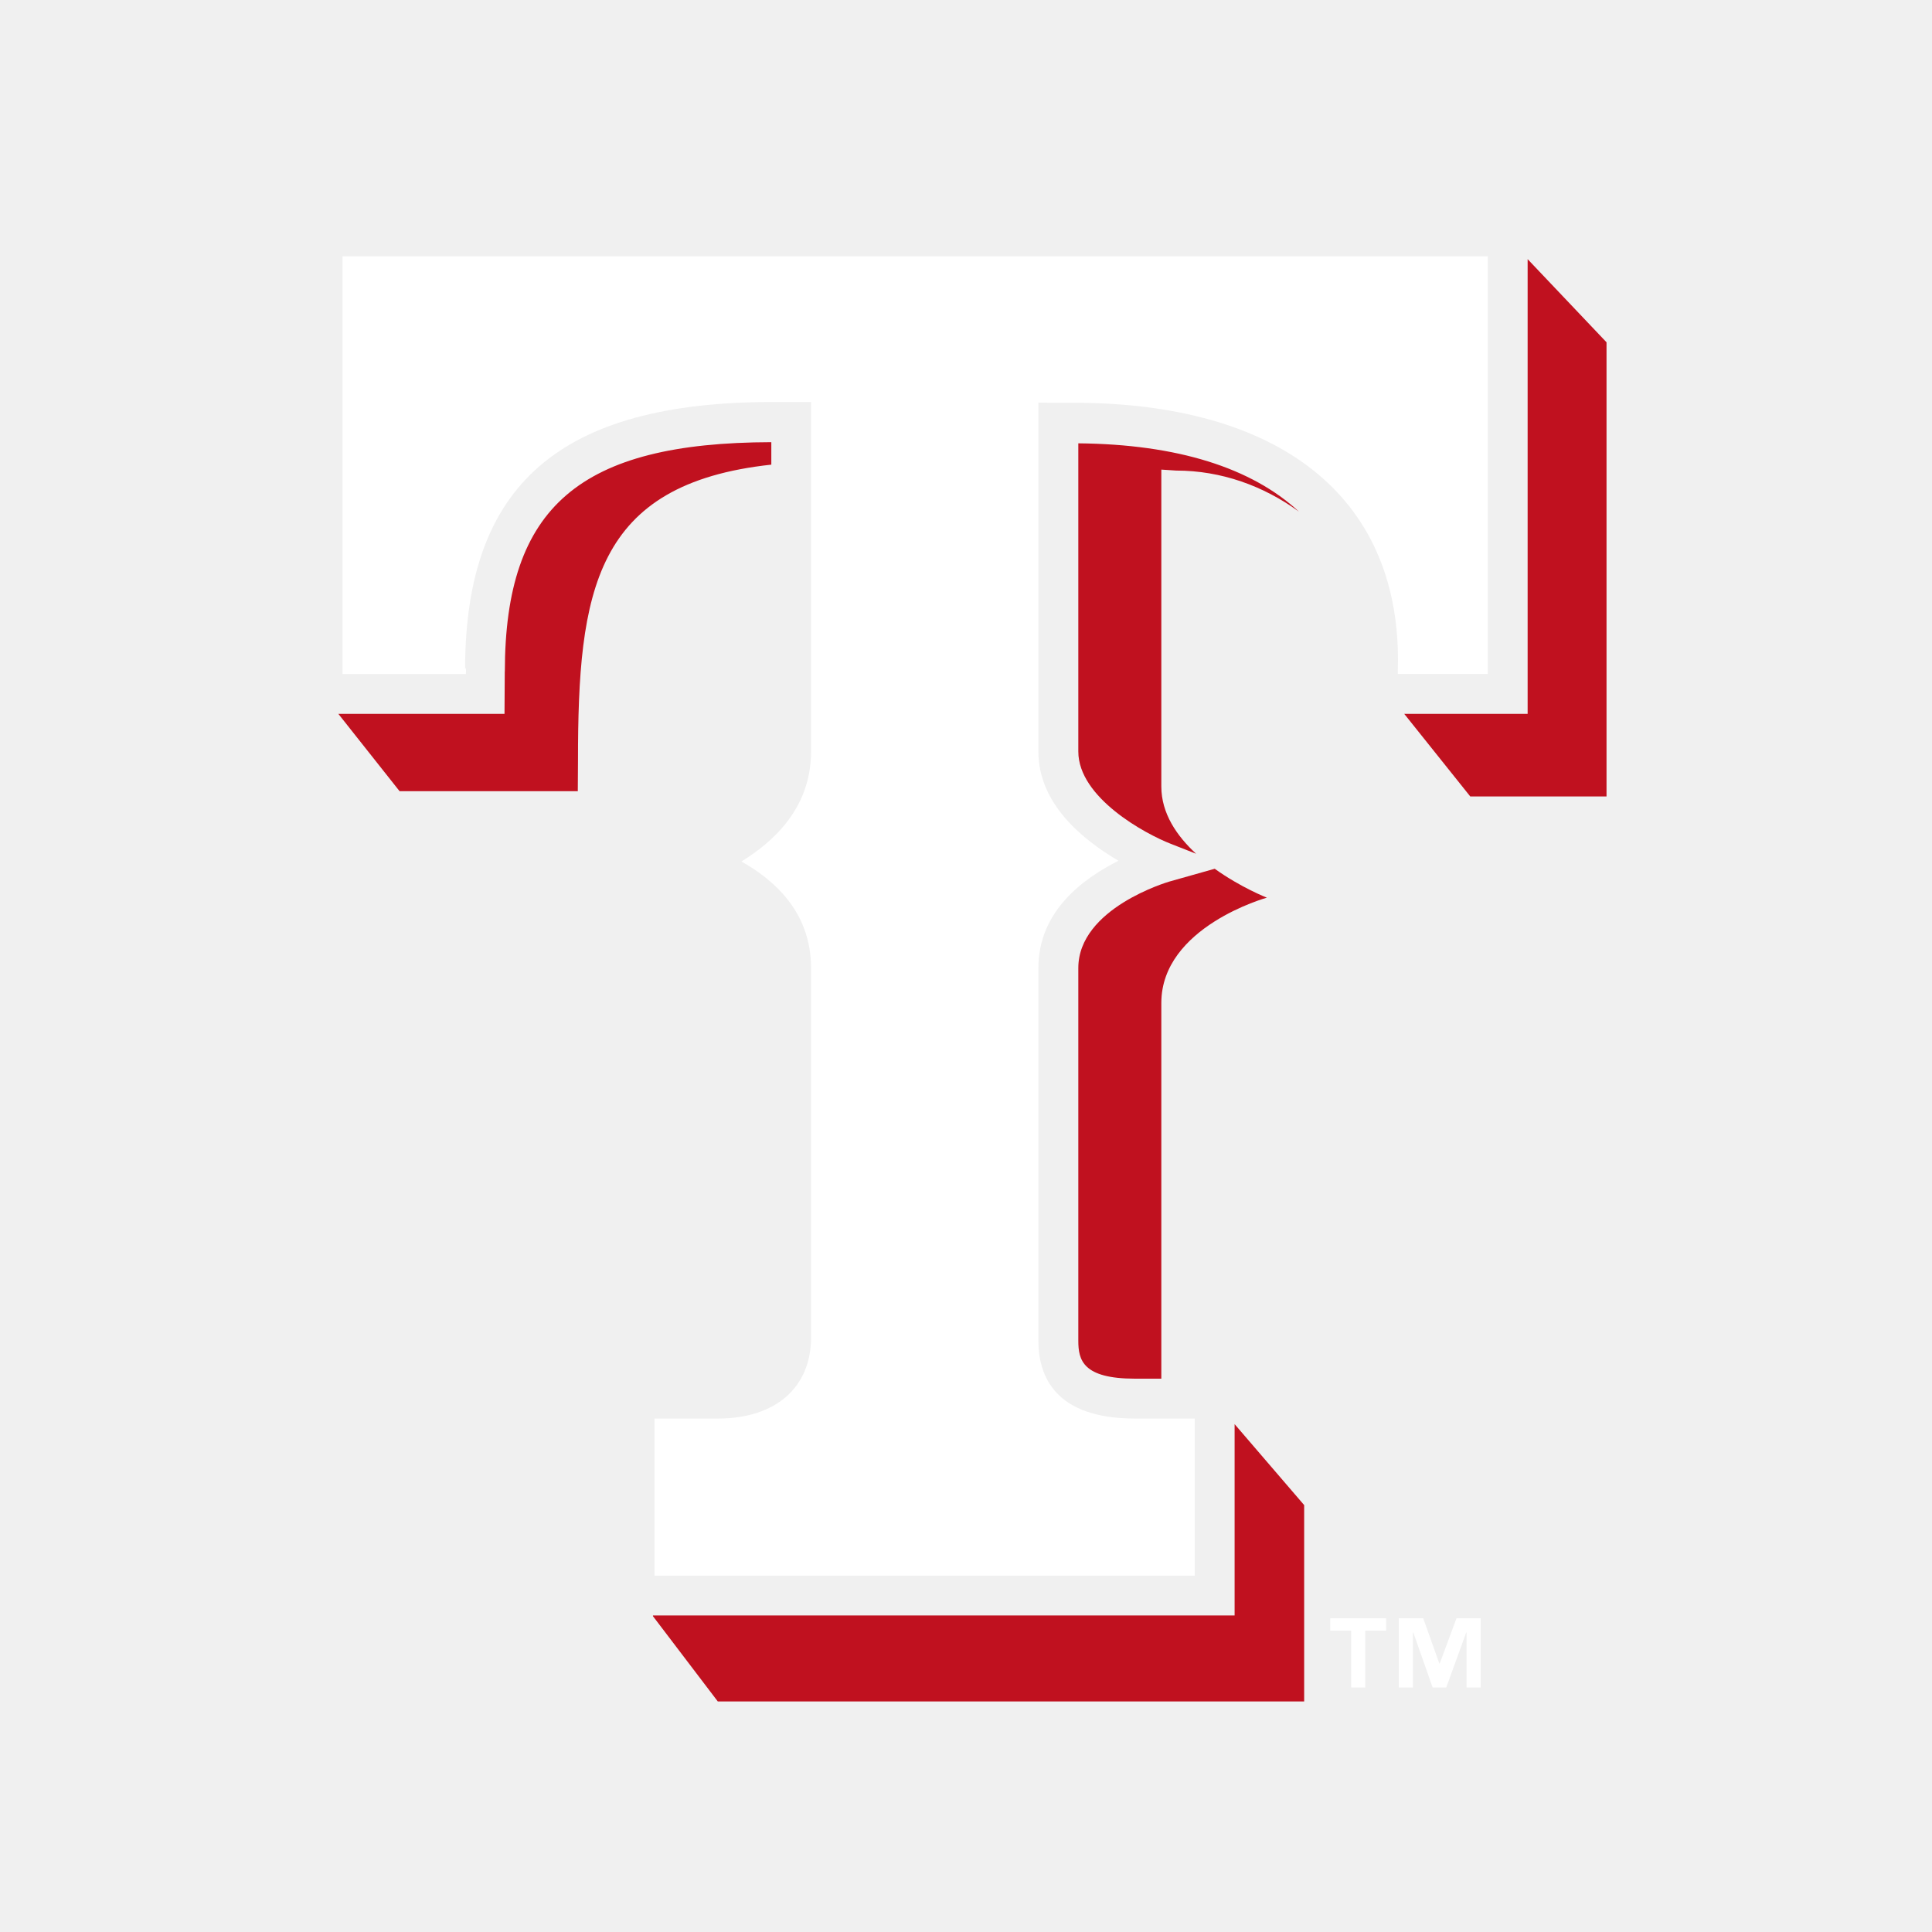
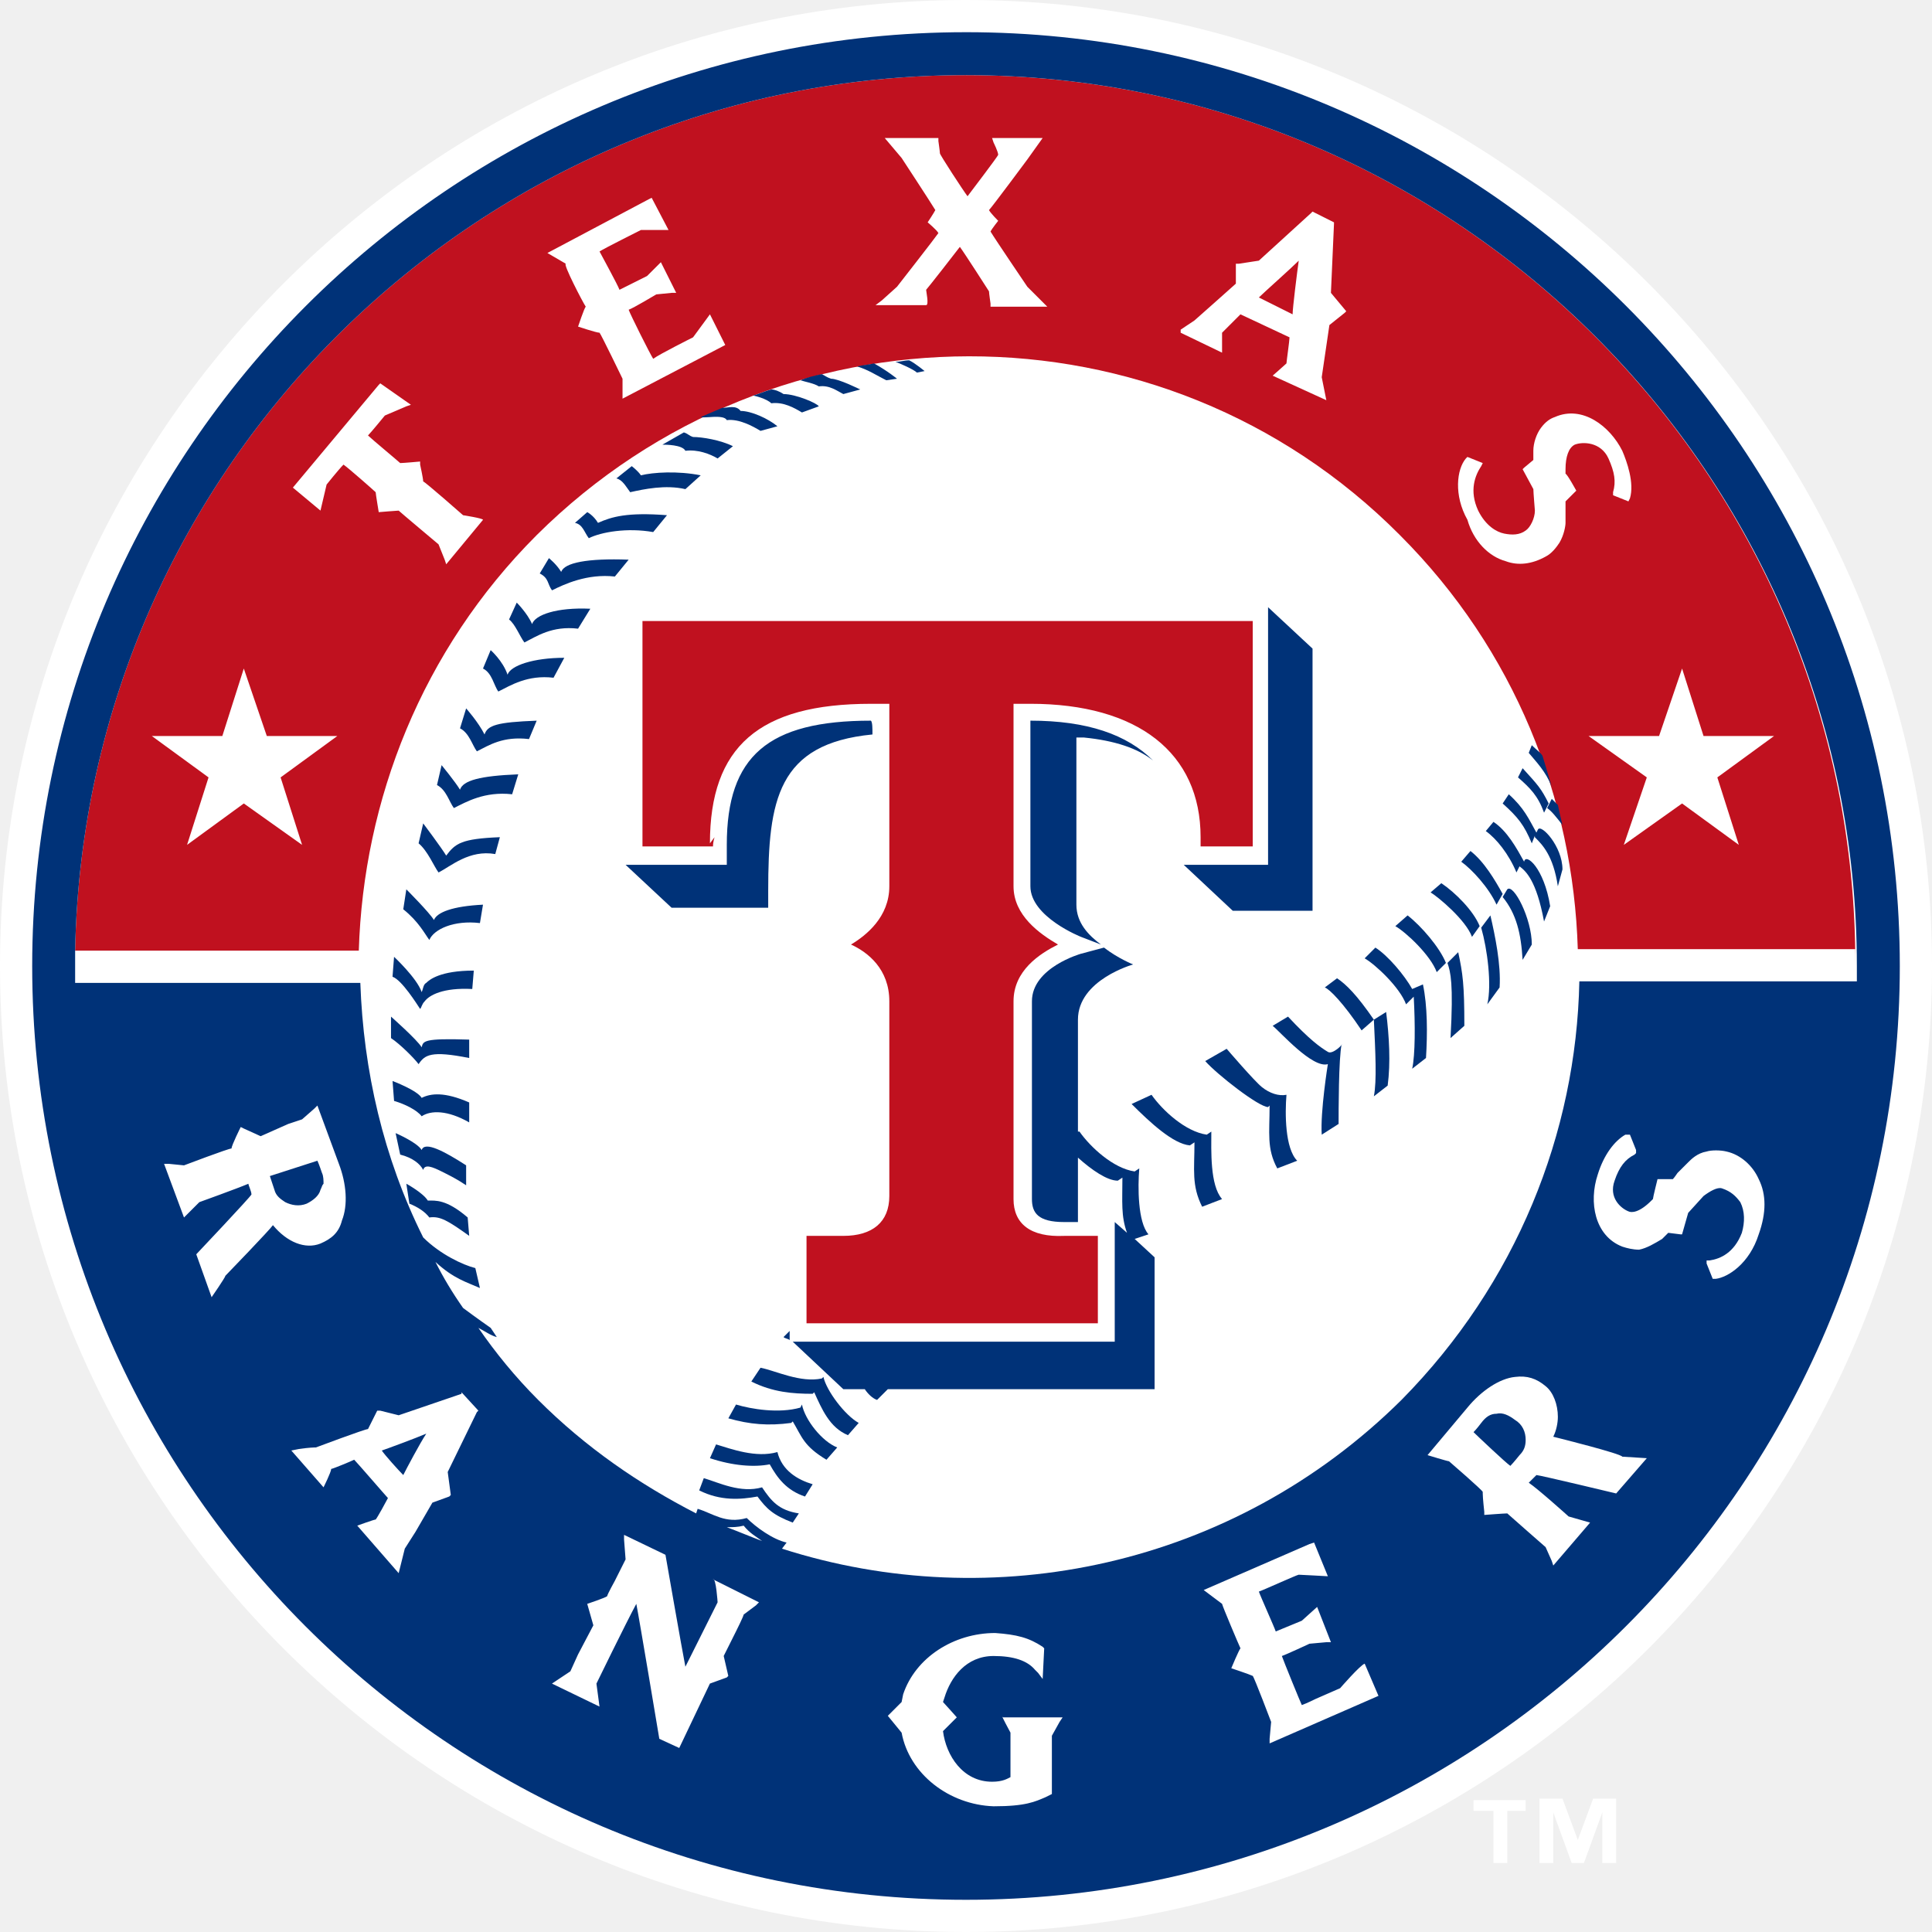
- <svg xmlns="http://www.w3.org/2000/svg" viewBox="0 0 300 300">
-   <path fill="#c0111f" d="M191.71 250.85v-29.71l10.8 12.57v30.49h-91.05l-10.07-13.24v-.11Zm-24.27-100.53c0-9.31 13.96-13.37 14.1-13.42l7.08-2c4.07 2.92 8.1 4.49 8.1 4.49s-16.39 4.52-16.39 16.35v58.34h-4.09c-8.12 0-8.8-2.91-8.8-5.89Zm82.02-97.17v70.52H228.3l-10.25-12.82h19.16V40.24Zm-82.02 15.69c15.35.14 26.91 3.79 34.26 10.61-5.5-4.01-12.08-6.38-19.06-6.38l-2.31-.15v49.21c0 4.18 2.42 7.7 5.4 10.44l-3.9-1.53c-4-1.55-14.39-7.18-14.39-14.35Zm-89.05 35.44c.03-25.65 11.67-35.55 41.38-35.62v3.49c-27.53 2.98-30.02 19.67-30.02 45.97l-.03 4.74H62.05l-9.51-12.01h25.8l.04-6.57Z" />
-   <path fill="#fff" d="M53.18 39.8h177.84v64.85h-13.97c.01-1.03.03-2.16.03-2.16 0-25.4-18.4-39.95-50.44-39.95h-3.1l-2.3-.02v54.16c0 8.26 7.04 13.79 12.43 16.98-5.46 2.76-12.43 7.79-12.43 16.67v57.86c0 5.51 2.6 12.08 14.99 12.08h9.28v24.4h-83.88v-24.4h9.88c8.91 0 14.43-4.82 14.43-12.59v-57.35c0-8.9-5.97-13.82-10.81-16.56 4.82-2.97 10.81-8.2 10.81-17.08V62.42h-5.89c-33.07 0-47.83 12.81-47.83 41.54.11-.43.14-.25.14.22 0 .14-.02.3-.02.48H53.18Zm153.38 211.49h8.68v1.91H212v8.83h-2.19v-8.83h-3.25Zm19.6 0h3.77v10.74h-2.2v-8.55h-.05l-3.11 8.55h-2.11l-3.01-8.55h-.05v8.55h-2.2v-10.74h3.8l2.5 7.02h.06Z" />
+ <svg xmlns="http://www.w3.org/2000/svg" viewBox="0 0 233.564 233.564">
+   <path d="M116.782 0C52.46 0 0 52.46 0 116.782s52.46 116.782 116.782 116.782 116.782-52.46 116.782-116.782S181.104 0 116.782 0z" fill="#FFF" />
+   <path d="M224.48 116.782v-2.04h-33.55c-.557-18.165-7.6-36.146-21.504-50.048-28.917-28.917-75.63-28.732-104.362 0-14.088 13.903-21.132 32.07-21.688 50.235H9.083v3.891h34.293c.37 18.35 7.6 36.332 21.503 50.42 28.916 28.732 75.63 28.732 104.36 0 13.904-13.903 21.133-32.254 21.504-50.606h33.552v-1.483c.185-.186.185-.186.185-.37z" fill="#FFF" />
+   <path d="M116.782 9.083c-58.762 0-106.587 47.27-107.7 105.845h34.294c.556-18.166 7.6-36.332 21.503-50.235 28.916-28.732 75.63-28.917 104.36 0 13.904 13.903 20.948 31.883 21.504 50.05h33.552v2.038C224.48 57.465 176.1 9.084 116.782 9.084z" fill="#C0111F" />
+   <path d="M116.782 3.893c-62.284 0-112.89 50.605-112.89 112.89s50.42 112.888 112.89 112.888c62.284 0 112.89-50.605 112.89-112.888S179.065 3.892 116.78 3.892zM87.865 184.627c.74 0 1.298 0 2.04-.185.74.927 1.482 1.298 2.223 1.854-1.483-.557-2.78-1.113-4.263-1.67zm136.616-67.474v1.483h-33.55c-.372 18.35-7.6 36.518-21.504 50.606-20.39 20.205-49.493 26.137-74.89 17.98l.557-.74c-1.668-.37-3.707-1.854-4.82-2.966-2.595.74-4.078-.556-5.932-1.112l-.184.556c-6.86-3.522-13.347-7.97-19.093-13.717-2.78-2.78-5.19-5.746-7.23-8.712.742.372 1.484.928 2.225 1.113l-.74-1.112s-1.855-1.297-3.338-2.41c-1.298-1.853-2.41-3.706-3.337-5.56 2.224 2.04 3.707 2.41 5.376 3.15l-.557-2.41c-1.483-.37-4.263-1.667-6.303-3.706-4.82-9.64-7.23-20.205-7.6-30.77H9.083v-1.484-.556-1.854C10.195 56.352 58.02 9.083 116.783 9.083c59.317 0 107.698 48.38 107.698 107.7v.37z" fill="#003278" />
+   <g fill="#FFF">
+     <path d="M38.742 150.334c1.298-.556 2.224-1.298 2.595-2.78.74-1.855.556-4.45-.37-6.86l-2.596-7.044-.37.37-1.483 1.3-1.668.555-3.338 1.483-2.04-.927-.37-.184s-1.112 2.224-1.112 2.595c-.37 0-5.746 2.04-5.746 2.04l-1.854-.185h-.556l2.41 6.488 1.854-1.854s4.634-1.67 5.932-2.225c0 .185.37.927.37 1.298-.184.37-6.672 7.23-6.672 7.23l1.854 5.19s1.668-2.41 1.668-2.596c.185-.185 5.376-5.56 5.746-6.117 1.668 2.038 3.892 2.965 5.746 2.224zm0-6.488c-.185.74-.927 1.298-1.668 1.668-.927.37-1.854.185-2.595-.185-.557-.372-1.113-.742-1.3-1.484l-.555-1.668c.556-.185 5.19-1.668 5.746-1.854.186.37.557 1.483.557 1.483.185.37.185.927.185 1.298-.185.185-.185.37-.37.74zM55.796 168.5l-7.6 2.595-2.224-.556h-.37l-1.113 2.223c-.372 0-6.304 2.224-6.304 2.224-.185 0-.74 0-2.04.185l-.926.185 3.893 4.45s.927-1.855.927-2.225c.185 0 2.41-.927 2.78-1.112.372.37 3.894 4.45 4.08 4.634-.186.37-1.3 2.41-1.484 2.595-.185 0-2.224.74-2.224.74l5.005 5.746.74-2.966 1.3-2.04 2.038-3.52 2.04-.742.184-.185-.372-2.78 3.522-7.23.185-.185-2.04-2.224v.186zm-4.264 4.82c-.74 1.11-2.41 4.262-2.78 5.004-.557-.556-2.225-2.41-2.596-2.966.557-.185 4.08-1.483 5.376-2.04zM86.752 193.71l-2.595 5.19s-.74 1.483-1.298 2.595c-.372-1.854-2.41-13.532-2.41-13.532l-5.006-2.41v.556l.185 2.41-1.3 2.594s-.926 1.668-.926 1.854c-.185.185-2.41.927-2.41.927l.74 2.595-1.853 3.522-.926 2.04-1.668 1.11-.556.372 5.746 2.78-.37-2.78s3.52-7.23 4.82-9.64c.37 1.855 2.78 16.313 2.78 16.313l2.41 1.112 3.707-7.786 2.04-.74.184-.186-.556-2.41 1.484-2.966s.927-1.854.927-2.04l1.484-1.11.37-.372-5.56-2.78c.373-.186.558 2.78.558 2.78zM122.158 209.466V214.842c-.37.185-.927.556-2.224.556-3.522 0-5.56-3.15-5.932-6.117l1.483-1.482.185-.185s-1.483-1.668-1.668-1.854l.185-.557c.74-2.41 2.595-5.005 5.932-5.005 2.41 0 4.077.556 5.004 1.668l.37.37.557.742.186-3.707-.185-.184c-1.667-1.112-3.15-1.483-5.745-1.668-5.005 0-9.64 2.966-11.122 7.415l-.185.927-1.483 1.483-.185.185 1.668 2.04c.927 5.004 5.746 8.71 11.122 8.897 3.893 0 5.005-.556 6.303-1.112l.74-.37v-7.045l.928-1.668.372-.556h-7.23c-.372-.558.926 1.852.926 1.852zM162.012 204.09l-2.966 1.298s-1.112.556-1.668.74c-.185-.37-2.224-5.375-2.41-5.93.556-.186 3.337-1.484 3.337-1.484l2.04-.185h.555l-1.668-4.264-1.854 1.668-3.15 1.298c-.186-.556-1.855-4.263-2.04-4.82.556-.185 4.634-2.04 4.82-2.04s3.522.186 3.522.186l-1.668-4.078-.556.185-12.79 5.56 2.224 1.67c0 .184 2.04 5.004 2.224 5.375-.185.185-1.112 2.41-1.112 2.41s2.224.74 2.595.927c.185.185 2.224 5.56 2.224 5.56l-.184 2.04v.556l13.16-5.746-1.667-3.893c-.558.186-2.968 2.966-2.968 2.966zM187.778 173.69c.37-.74.556-1.668.556-2.41 0-1.483-.556-2.966-1.483-3.707-1.11-.927-2.223-1.298-3.706-1.112-1.854.186-4.078 1.67-5.746 3.708l-4.82 5.746s2.41.74 2.595.74c0 0 4.078 3.523 4.078 3.708v.185c0 .556.186 2.224.186 2.224v.372s2.41-.185 2.78-.185c.186.185 4.635 4.078 4.635 4.078l.742 1.668.185.556 4.45-5.19-2.596-.742s-3.706-3.337-4.82-4.078l.928-.927c.37 0 9.64 2.224 9.64 2.224l3.706-4.263-2.966-.185c-.184-.37-7.598-2.225-8.34-2.41zm-3.337.37c0 .742-.184 1.3-.74 1.855 0 0-.74.927-1.112 1.298-.556-.37-4.078-3.707-4.45-4.078.372-.37.928-1.112.928-1.112.556-.74 1.112-1.112 1.854-1.112.74-.184 1.483.186 2.224.742.927.555 1.297 1.482 1.297 2.41zM212.617 142.548c-.74-1.668-2.224-2.966-3.893-3.337-.74-.184-1.854-.184-2.41 0-1.112.186-1.854.928-2.224 1.3l-1.298 1.297s-.37.556-.556.74h-1.854s-.556 2.225-.556 2.41l-.185.186c-1.482 1.483-2.41 1.483-2.78 1.298-.927-.37-2.41-1.667-1.668-3.706.556-1.668 1.298-2.595 2.41-3.15l.185-.186v-.37l-.74-1.855h-.557c-1.298.74-2.595 2.41-3.337 4.82-1.112 3.337-.37 7.415 2.966 8.712.555.185 1.297.37 2.038.37.927-.184 1.854-.74 2.78-1.297l.557-.556.185-.185 1.483.185h.185l.74-2.595 1.855-2.04c.74-.555 1.668-1.11 2.224-.926 1.112.372 1.668.928 2.224 1.67.557 1.11.557 2.41.186 3.706-.927 2.41-2.595 3.15-3.893 3.337h-.37v.37l.74 1.855h.37c1.484-.185 4.08-1.854 5.19-5.376.93-2.596.93-4.82.004-6.674zM55.98 62.284s-4.633-4.078-4.82-4.078c0-.37-.37-2.04-.37-2.04v-.37s-2.04.185-2.41.185c-.185-.184-3.522-2.965-3.893-3.336.37-.37 2.04-2.41 2.04-2.41l2.594-1.112.557-.185-3.707-2.595-.185.185-10.38 12.42 3.336 2.78.742-3.15s1.483-1.854 2.04-2.41c.555.37 3.706 3.15 3.892 3.337 0 .185.37 2.41.37 2.41s2.225-.185 2.41-.185c.186.184 4.82 4.077 4.82 4.077l.742 1.854.185.557 4.45-5.376c0-.186-2.41-.556-2.41-.556zM70.81 37.074c-.184.185-.926 2.41-.926 2.41s2.224.74 2.595.74c.184.186 2.78 5.562 2.78 5.562v2.41l12.42-6.488L85.826 38l-2.04 2.78s-4.077 2.04-4.82 2.596c-.37-.556-2.78-5.376-2.965-5.932.557-.185 3.338-1.854 3.338-1.854l1.854-.185h.556l-1.854-3.707-1.668 1.668-3.337 1.668c-.186-.556-2.225-4.263-2.41-4.634.555-.37 5.004-2.595 5.004-2.595H80.82l-2.038-3.893-.37.185-12.235 6.488 2.224 1.298c-.37 0 2.04 4.635 2.41 5.19zM147.738 40.225L149.962 38c.37.186 5.56 2.596 5.932 2.782 0 .37-.37 2.966-.37 3.15-.186.186-1.67 1.484-1.67 1.484l6.49 2.966-.557-2.78.927-6.304 1.854-1.483.185-.185-1.854-2.224.37-8.342v-.185l-2.595-1.3-.185.186-6.303 5.746-2.41.37h-.37v2.41c-.186.186-5.006 4.45-5.006 4.45l-1.667 1.112v.37l5.005 2.41v-2.41zm4.45-4.264c.555-.555 3.892-3.52 4.82-4.448-.186 1.298-.742 5.746-.742 6.488l-4.08-2.04zM182.032 67.845c1.483.556 3.15.37 4.82-.556.74-.372 1.298-1.113 1.668-1.67.556-.926.74-2.038.74-2.41v-1.667-.927l1.3-1.298s-1.113-2.04-1.3-2.04v-.184-.37c0-1.484.372-2.596 1.113-2.967.927-.37 3.15-.37 4.078 1.668.742 1.668.928 2.78.557 4.078v.37l1.854.742.186-.37c.556-1.855-.37-4.45-.927-5.747-1.484-2.966-4.82-5.56-8.157-4.078-.556.185-1.112.556-1.668 1.298-.556.74-.927 1.854-.927 2.78v1.112l-1.112.928-.185.185 1.3 2.41c0 .37.184 2.595.184 2.595 0 .927-.556 2.04-1.112 2.41-.74.556-1.668.556-2.595.37s-2.224-.926-3.15-2.78c-1.113-2.41-.372-4.263.37-5.376l.185-.37-1.854-.742-.185.185c-1.112 1.298-1.483 4.45.185 7.415.74 2.595 2.595 4.45 4.634 5.005zM111.962 35.035c.185-.185 3.522-4.45 4.078-5.19.556.74 3.522 5.376 3.522 5.376 0 .186.185 1.484.185 1.484v.37h6.86l-2.41-2.41s-3.894-5.745-4.45-6.672c.185-.37.927-1.298.927-1.298s-.927-.927-1.112-1.298c.37-.37 4.634-6.117 4.634-6.117l1.854-2.596h-6.117l.185.556s.556 1.112.556 1.483c-.185.37-3.15 4.263-3.707 5.005-.556-.74-3.337-5.005-3.337-5.19 0-.185-.185-1.483-.185-1.483v-.37h-6.488l2.04 2.41s3.52 5.375 4.077 6.302c-.185.37-.927 1.483-.927 1.483s1.112.927 1.298 1.298c-.37.556-5.005 6.488-5.005 6.488l-1.854 1.668-.74.556h6.116c.37-.002 0-1.67 0-1.855z" />
+   </g>
+   <path fill="#FFF" d="M203.35 80.82l2.594 8.157h8.527l-6.858 5.005 2.596 8.156-6.86-5.005-7.043 5.005 2.78-8.156-7.043-5.005h8.526M29.474 80.82l2.78 8.157h8.527l-6.858 5.005 2.596 8.156-7.044-5.005-6.86 5.005 2.596-8.156-6.86-5.005h8.528M184.627 218.92h-2.41v6.303h-1.668v-6.303h-2.41v-1.298h6.302v1.298h.185zm10.566 6.302h-1.483v-6.117l-2.224 6.117h-1.483l-2.224-6.117v6.117h-1.67v-7.785h2.782l1.854 5.005 1.854-5.005h2.78v7.785h-.187z" />
+   <g>
+     <path d="M111.777 44.86s-1.112-.928-1.854-1.3c-.556 0-1.112.186-1.668.186.556.185 2.224.927 2.595 1.298l.927-.185zM108.44 45.786s-1.112-.927-2.78-1.854c-.742.185-1.3.185-2.04.37 1.298.372 2.41 1.113 3.522 1.67l1.298-.186zM101.953 47.64l2.04-.556s-2.596-1.298-3.523-1.298c-.556-.185-.74-.37-1.112-.556-.927.185-1.668.37-2.595.74.556.186 1.668.372 2.224.742 1.297-.185 2.224.557 2.966.928zM96.948 49.864l2.04-.74c-.186-.372-2.782-1.484-4.264-1.484-.556-.37-1.112-.556-1.483-.556-.74.185-1.482.556-2.223.74.185 0 1.668.372 2.224.928 1.483-.186 2.78.556 3.708 1.112zM87.865 50.79c1.483-.184 3.15.742 4.078 1.3l2.04-.557c-1.113-.927-3.152-1.854-4.45-1.854-.556-.742-1.483-.372-2.224-.372l-2.596 1.112c.37.186 2.78-.37 3.15.37zM86.752 55.425l1.854-1.483c-1.483-.74-3.707-1.112-4.82-1.112-.556-.185-.556-.37-1.112-.556l-2.595 1.483c.37 0 2.41 0 2.78.74 1.483-.184 2.966.372 3.892.928zM76.186 59.503c1.668-.37 4.263-.927 6.673-.37l1.853-1.67c-2.78-.555-5.746-.37-7.23 0-.37-.555-1.11-1.11-1.11-1.11l-1.855 1.482c.742.185 1.112.927 1.668 1.668zM71.18 65.064c1.484-.74 4.635-1.298 7.786-.74l1.668-2.04c-4.82-.37-6.673.185-8.342.927-.556-.926-1.298-1.297-1.298-1.297L69.51 63.21c.93.186 1.115 1.113 1.67 1.854zM67.845 69.142c-.556-.927-1.483-1.668-1.483-1.668l-1.112 1.854c1.112.556.927 1.298 1.483 2.04 1.483-.742 4.263-2.04 7.6-1.67L76 67.66c-5.004-.186-7.784.37-8.155 1.482zM64.323 75.445c-.556-1.298-1.854-2.595-1.854-2.595l-.928 2.04c.74.555 1.298 2.038 1.854 2.78 1.483-.74 3.337-2.04 6.488-1.668l1.483-2.41c-4.078-.186-6.673.74-7.044 1.853zM61.357 81.562c-.556-1.668-2.04-2.966-2.04-2.966l-.926 2.224c1.113.556 1.3 2.04 1.855 2.78 1.483-.74 3.522-2.038 6.673-1.667l1.298-2.41c-3.708 0-6.488.927-6.86 2.04zM58.576 88.79c-.74-1.482-2.224-3.15-2.224-3.15l-.74 2.41c1.11.556 1.482 2.04 2.038 2.78 1.483-.74 3.15-1.853 6.303-1.482l.927-2.224c-4.82.184-5.933.555-6.304 1.667zM55.61 95.465c-.556-.927-2.224-2.966-2.224-2.966l-.556 2.41c1.112.555 1.483 2.038 2.04 2.78 1.482-.74 3.706-2.04 7.043-1.668l.74-2.41c-4.633.184-6.672.74-7.043 1.853zM53.942 103.435c-.556-.927-2.78-3.893-2.78-3.893l-.557 2.41c1.112.927 1.854 2.78 2.41 3.522 1.483-.74 3.707-2.78 6.86-2.224l.555-2.04c-4.634.186-5.376.743-6.488 2.225zM51.903 113.63c.556-1.297 2.966-2.41 6.117-2.038l.37-2.224c-3.706.185-5.56.927-5.93 1.854-.557-.927-3.338-3.707-3.338-3.707l-.37 2.41c1.854 1.48 2.595 2.964 3.15 3.706zM50.79 121.972c.186-.185.186-.556.557-.927.556-.74 2.224-1.668 5.746-1.483l.185-2.224c-4.078 0-5.376 1.112-5.746 1.483-.37.186-.37.742-.556 1.113-.556-1.668-3.337-4.263-3.337-4.263l-.186 2.41c1.112.37 2.966 3.336 3.337 3.892zM56.723 135.69v-2.41c-2.966-1.298-4.634-1.112-5.746-.556-.556-.927-3.522-2.04-3.522-2.04l.185 2.41c1.298.372 2.78 1.113 3.337 1.855 1.11-.743 3.15-.743 5.746.74zM50.606 128.646c.74-1.112 1.483-1.668 6.117-.74v-2.225c-5.56-.184-5.56.186-5.746.928-.556-.927-3.707-3.707-3.707-3.707v2.596c1.11.74 2.78 2.408 3.336 3.15zM51.162 141.436c.185-.74 1.112-.37 2.224.185s1.854.928 2.966 1.67v-2.41c-2.595-1.67-5.005-2.967-5.376-1.855-.556-.927-3.15-2.04-3.15-2.04l.555 2.596c1.484.373 2.41 1.115 2.782 1.856zM51.903 147.182c1.298-.185 2.224.37 4.82 2.224l-.185-2.224c-2.595-2.224-3.893-2.04-4.82-2.04-.556-.926-2.595-2.038-2.595-2.038l.37 2.41c.927.37 1.854.927 2.41 1.668zM160.53 127.163c-.928-.556-2.225-1.483-4.82-4.263l-1.855 1.112c.927.74 4.82 5.19 6.673 4.634 0 0-.927 5.746-.74 8.527l2.038-1.298c0-1.483 0-7.97.37-9.64.187 0-1.11 1.298-1.667.928zM166.09 123.27c-2.04-2.966-3.337-4.263-4.45-5.005l-1.482 1.112c.556.185 2.224 1.854 4.45 5.19l1.482-1.297c.185 3.893.37 7.415 0 9.268l1.668-1.298c.37-2.78.185-5.932-.185-8.898l-1.483.928zM92.128 179.807c-2.595.74-5.19-.556-7.044-1.112l-.556 1.483c2.595 1.298 5.005 1.112 7.044.74 1.112 1.484 1.854 2.225 4.263 3.152l.74-1.112c-2.408-.37-3.335-1.482-4.447-3.15zM93.982 175.544c-2.595.74-5.56-.37-7.415-.927l-.74 1.668c2.78.927 5.375 1.112 7.228.74.927 1.67 2.04 3.152 4.263 3.894l.927-1.484c-1.854-.556-3.707-1.668-4.263-3.892zM96.948 169.797l-.185.37c-2.595.742-5.932.186-7.785-.37l-.927 1.668c2.596.74 4.82.927 7.6.556l.186-.184c1.112 1.854 1.298 2.966 4.078 4.634l1.298-1.483c-1.855-.74-3.894-3.336-4.264-5.19z" fill="#003278" />
+     <path d="M99.543 166.46l-.185.186c-2.595.556-5.56-.927-7.415-1.298l-1.112 1.668c2.596 1.298 5.006 1.483 7.416 1.483l.185-.186c.928 2.04 1.855 4.263 4.08 5.19l1.297-1.483c-1.67-.925-3.894-3.89-4.264-5.56zM94.723 161.64c.185.186.556.186.74.372V160.9l-.74.74zM138.84 149.22c-1.297-1.482-1.297-5.745-1.11-7.97l-.557.37c-2.595-.37-5.376-2.965-6.673-4.82h-.185v-13.53c0-4.82 6.673-6.674 6.673-6.674s-1.854-.74-3.522-2.04l-2.78.742s-5.933 1.668-5.933 5.746v23.913c0 1.668.74 2.78 3.893 2.78h1.668v-.555-7.23c1.668 1.484 3.522 2.782 4.82 2.782l.556-.37c0 2.965-.185 4.633.556 6.672l-1.483-1.298v14.46H95.835l6.117 5.745h2.595c.37.556.927 1.112 1.483 1.298l1.298-1.297h32.254V152l-2.41-2.223 1.67-.556z" fill="#003278" />
+     <path d="M146.44 136.802l-.555.37c-2.595-.37-5.376-2.965-6.673-4.82l-2.41 1.113c2.224 2.224 5.005 4.82 7.044 5.005l.556-.37c0 3.336-.37 5.19.927 7.784l2.41-.927c-1.484-1.667-1.3-5.93-1.3-8.155zM155.524 132.353c-.927.185-2.04-.185-2.966-.927-.927-.74-4.263-4.634-4.263-4.634l-2.595 1.483c1.483 1.668 6.488 5.56 7.6 5.56l.185-.184c0 3.338-.37 5.19.927 7.6l2.41-.926c-1.483-1.483-1.483-5.747-1.298-7.97zM170.724 119.563c-.927-1.668-2.966-4.078-4.45-5.005l-1.297 1.298c1.298.74 4.263 3.522 5.005 5.56l.927-.926c.184 3.337.184 7.044-.186 8.712l1.668-1.298c.185-2.966.185-6.303-.37-8.898l-1.298.557zM174.988 116.41c.37 1.113.74 2.41.37 9.084l1.67-1.483c0-5.004-.186-6.302-.742-8.897l-1.298 1.298zM179.066 112.148c.74 2.595 1.298 6.86.74 9.268l1.484-2.04c.185-2.78-.556-6.302-1.112-8.71l-1.112 1.482zM182.217 107.514l-.556.927c1.67 2.04 2.225 4.45 2.41 7.6l1.113-1.853c0-3.15-2.225-7.415-2.966-6.673zM184.256 104.177l-.37.37.37-.37c-.927-1.668-2.04-3.707-3.707-4.82l-.928 1.112c1.298.926 2.78 2.78 3.707 5.004l.37-.74c.74.555 2.04 1.667 2.966 6.672l.74-1.854c-.74-4.634-2.965-6.487-3.15-5.375zM185.924 100.284l-.185.37c-.928-1.667-1.484-2.965-3.338-4.633l-.74 1.113c1.853 1.668 2.594 2.595 3.52 4.82l.372-.927v.185c.927.928 2.224 2.225 2.78 5.933l.557-2.04c0-2.78-2.595-5.56-2.966-4.82zM170.168 110.665l-1.483 1.298c1.298.74 4.263 3.522 5.005 5.56l1.112-1.11c-.74-1.855-2.966-4.45-4.634-5.748zM174.246 106.772l-1.298 1.112c.927.556 4.263 3.337 5.005 5.376l.927-1.298c-.74-1.853-2.966-4.078-4.634-5.19zM180.92 109.367l.74-1.298c-.927-1.67-2.224-3.894-3.893-5.19l-1.112 1.297c1.3.927 3.338 3.15 4.264 5.19zM186.666 98.245l.556-1.112c-.927-1.854-1.298-2.224-3.15-4.263l-.557 1.112c1.483 1.297 2.41 2.224 3.15 4.263zM187.037 97.69c.556.37 1.112 1.11 1.854 2.038-.184-.74-.37-1.483-.555-2.41l-.74-.74-.558 1.11zM186.48 91.387c-.185-.37-.74-.74-1.298-1.298l-.37.926c.926 1.112 2.038 2.224 2.78 4.078-.37-1.298-.74-2.41-1.112-3.707zM143.104 104.548l5.932 5.56h9.64V78.412l-5.376-5.004v31.142M124.567 107.143c0 3.707 6.117 6.117 6.117 6.117l2.41.927c-1.483-1.112-2.966-2.595-2.966-4.82V89.162h.927c3.707.37 6.488 1.298 8.342 2.78-3.15-3.15-7.97-4.82-14.83-4.82v20.02zM105.29 87.123c-12.42 0-17.426 4.263-17.426 15.015v2.41H75.63l5.56 5.19h11.68v-2.04c0-10.936 1.11-17.794 12.604-18.907 0-.74 0-1.482-.185-1.667.185 0 0 0 0 0z" fill="#003278" />
+     <path d="M122.528 144.958v-23.912c0-3.707 3.15-5.746 5.376-6.86-2.224-1.297-5.376-3.52-5.376-7.043v-22.06h2.039c12.976 0 20.576 5.933 20.576 16.128v1.113h6.303v-27.25H77.67v27.25h8.526c0-.556.185-1.112.185-1.112l-.555.742c0-11.678 5.932-16.87 19.464-16.87h2.223v22.06c0 3.707-2.78 5.932-4.634 7.044 2.038.927 4.633 2.966 4.633 6.86v23.54c0 3.152-2.04 4.82-5.56 4.82h-4.45v10.567h35.22v-10.566h-4.078c-4.078.185-6.117-1.483-6.117-4.45z" fill="#C0111F" />
+   </g>
</svg>
